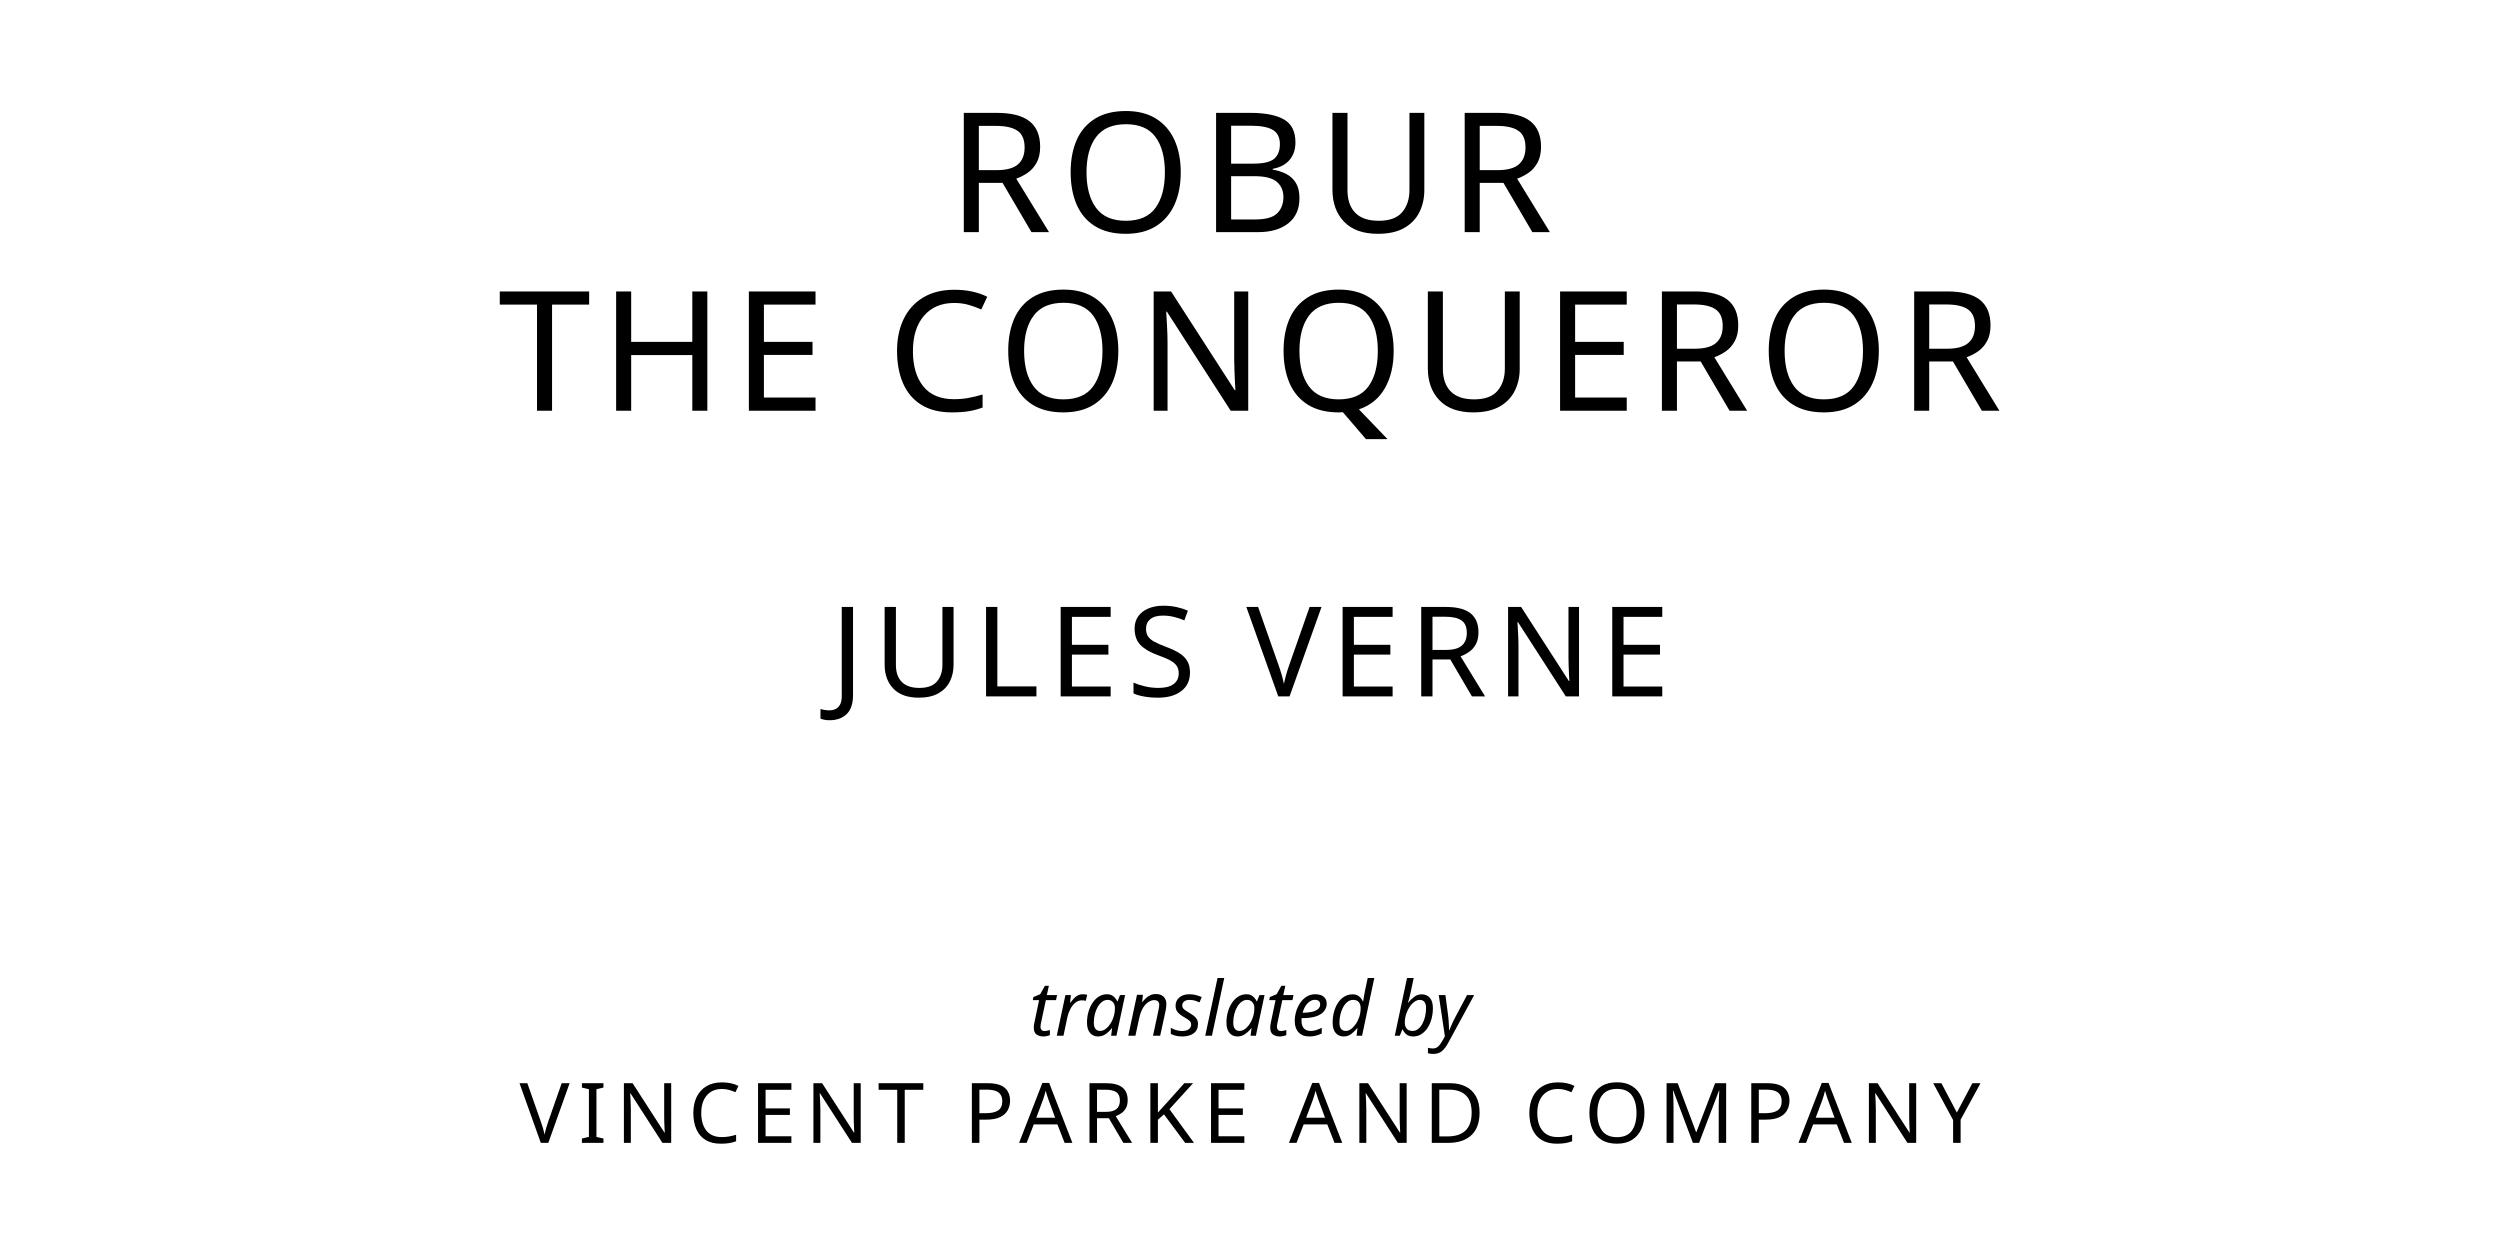
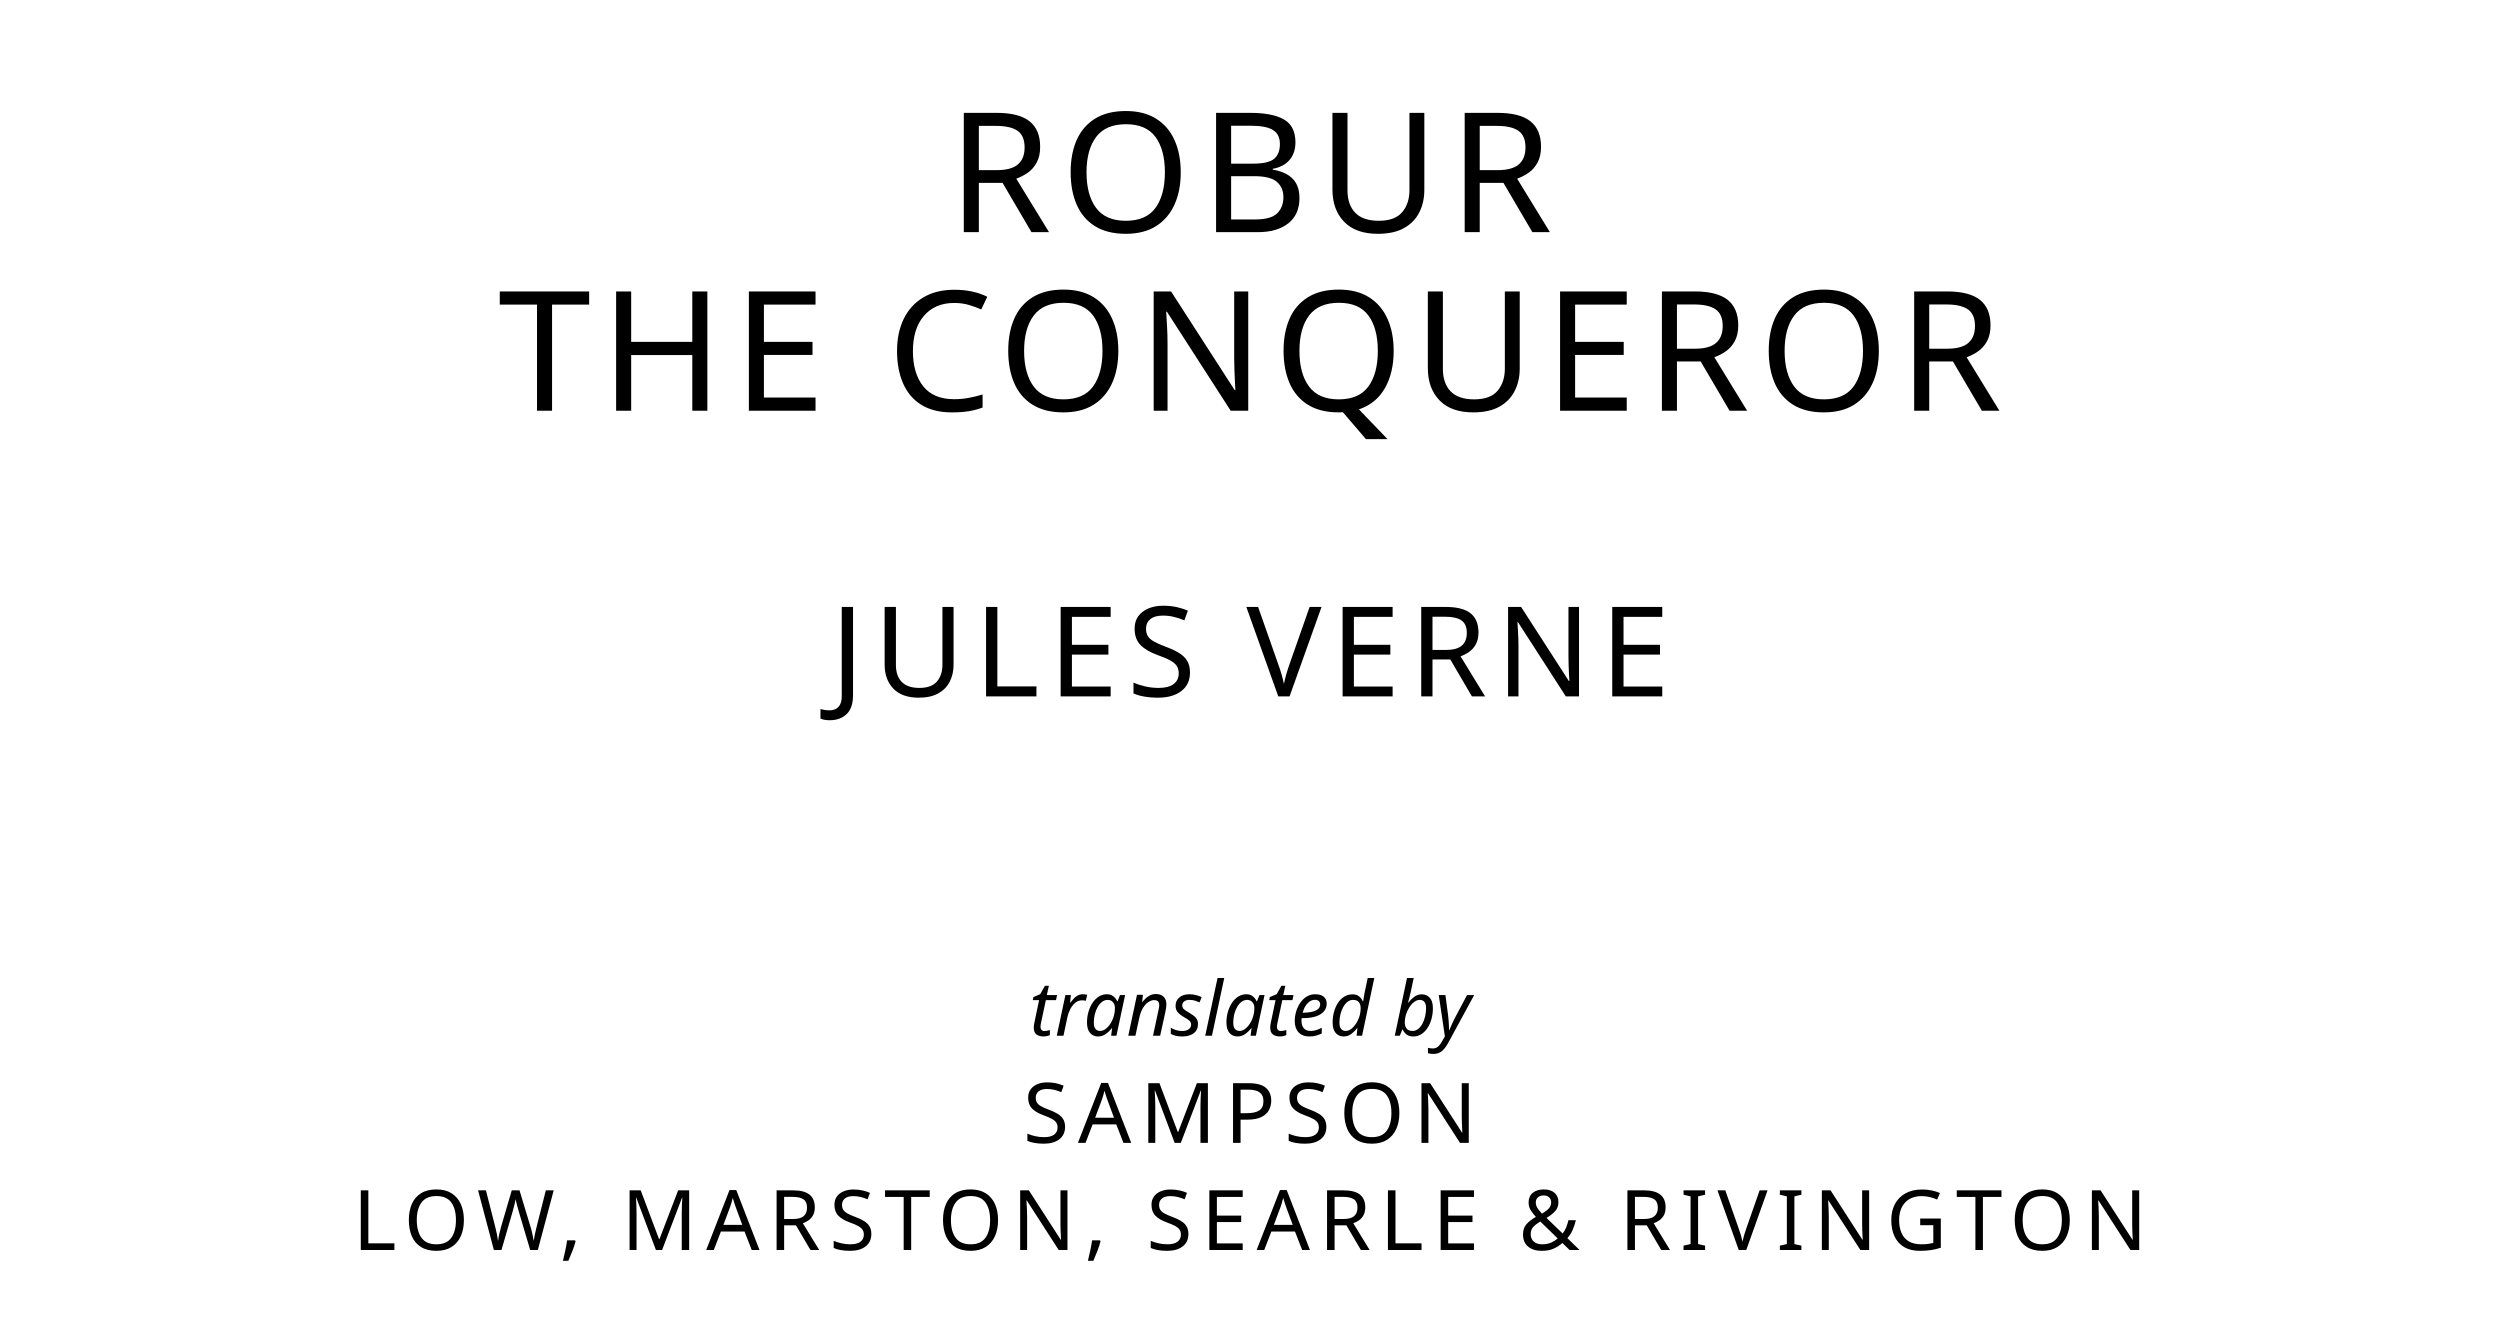
- <svg xmlns="http://www.w3.org/2000/svg" version="1.1" viewBox="0 0 1400 690">
+ <svg xmlns="http://www.w3.org/2000/svg" version="1.1" viewBox="0 0 1400 750">
  <style type="text/css">
		text{
			font-family: "League Spartan";
			letter-spacing: 5px;
			text-anchor: middle;
		}

		.title{
			font-size: 93.567px;
		}

		.author{
			font-size: 70.175px;
		}

		.contributor-descriptor{
			font-family: "OFL Sorts Mill Goudy";
			font-size: 42.508px;
			font-style: italic;
			letter-spacing: 0;
		}

		.contributor{
			font-size: 46.784px;
		}
	</style>
  <text class="title" x="700" y="130">ROBUR</text>
  <text class="title" x="700" y="230">THE CONQUEROR</text>
  <text class="author" x="700" y="390">JULES VERNE</text>
  <text class="contributor-descriptor" x="700" y="580">translated by</text>
-   <text class="contributor" x="700" y="640">VINCENT PARKE AND COMPANY</text>
+   <text class="contributor" x="700" y="640">SAMPSON</text>
+   <text class="contributor" x="700" y="700">LOW, MARSTON, SEARLE &amp; RIVINGTON</text>
</svg>
